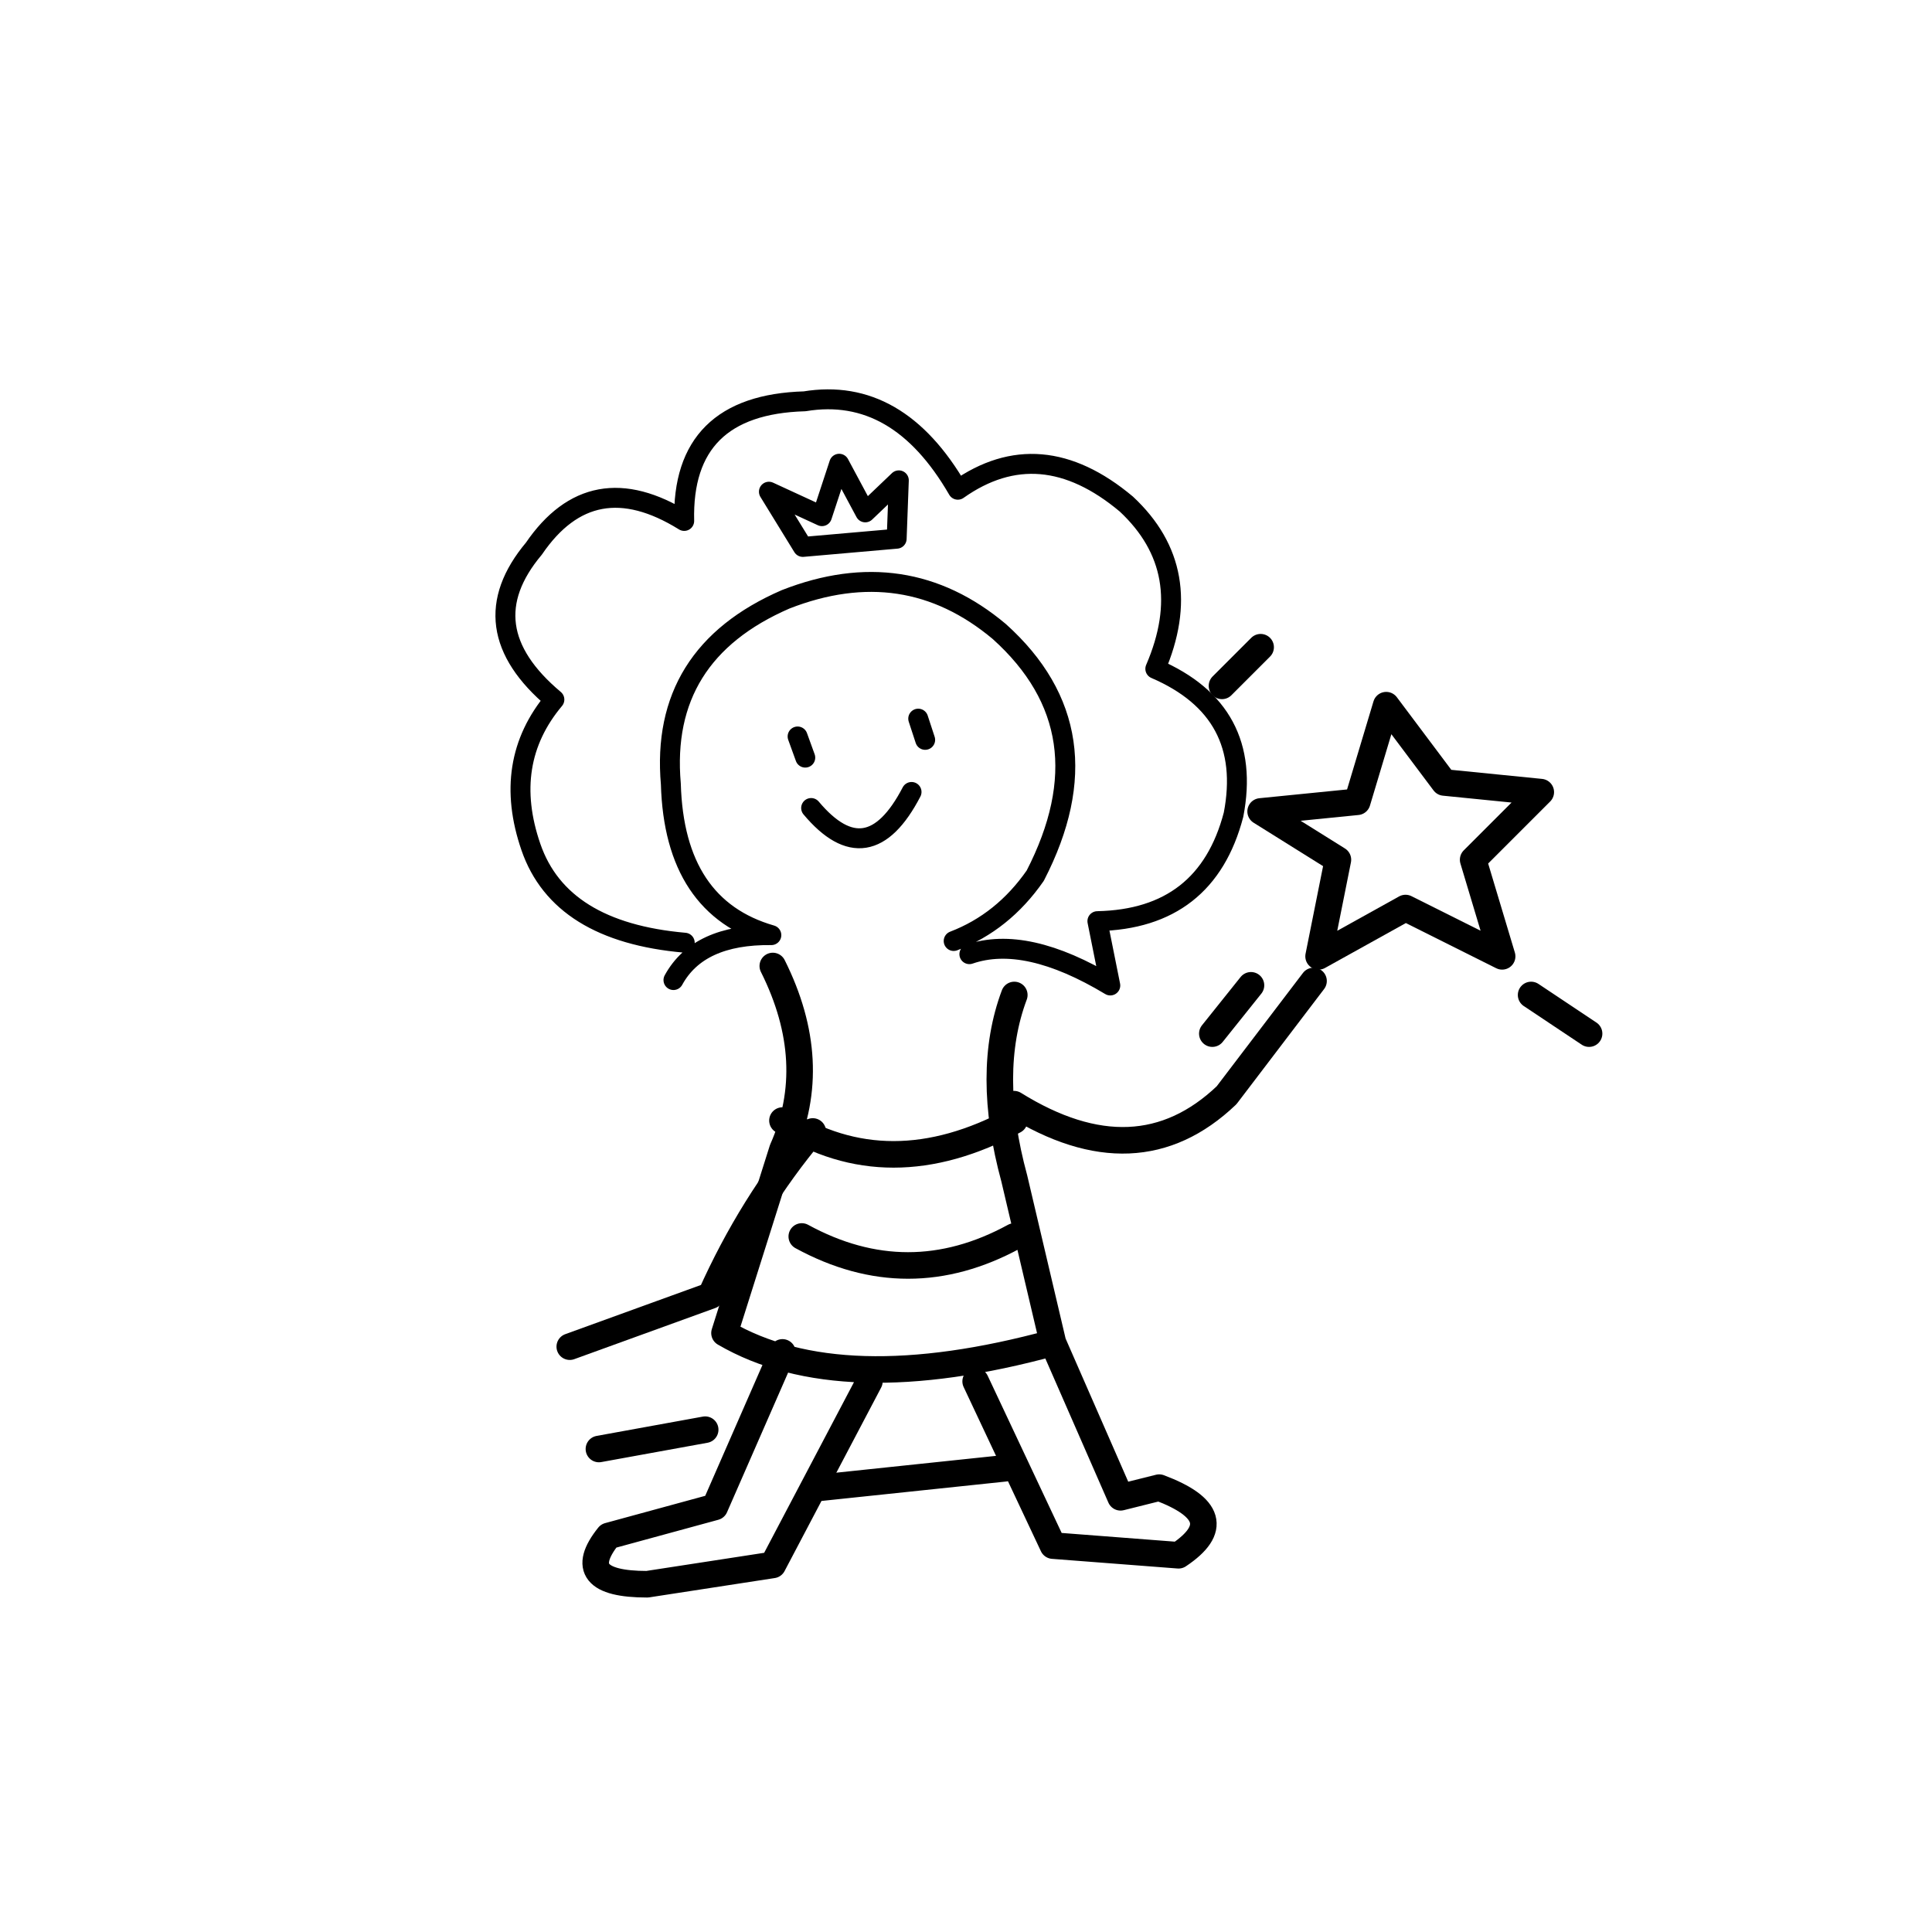
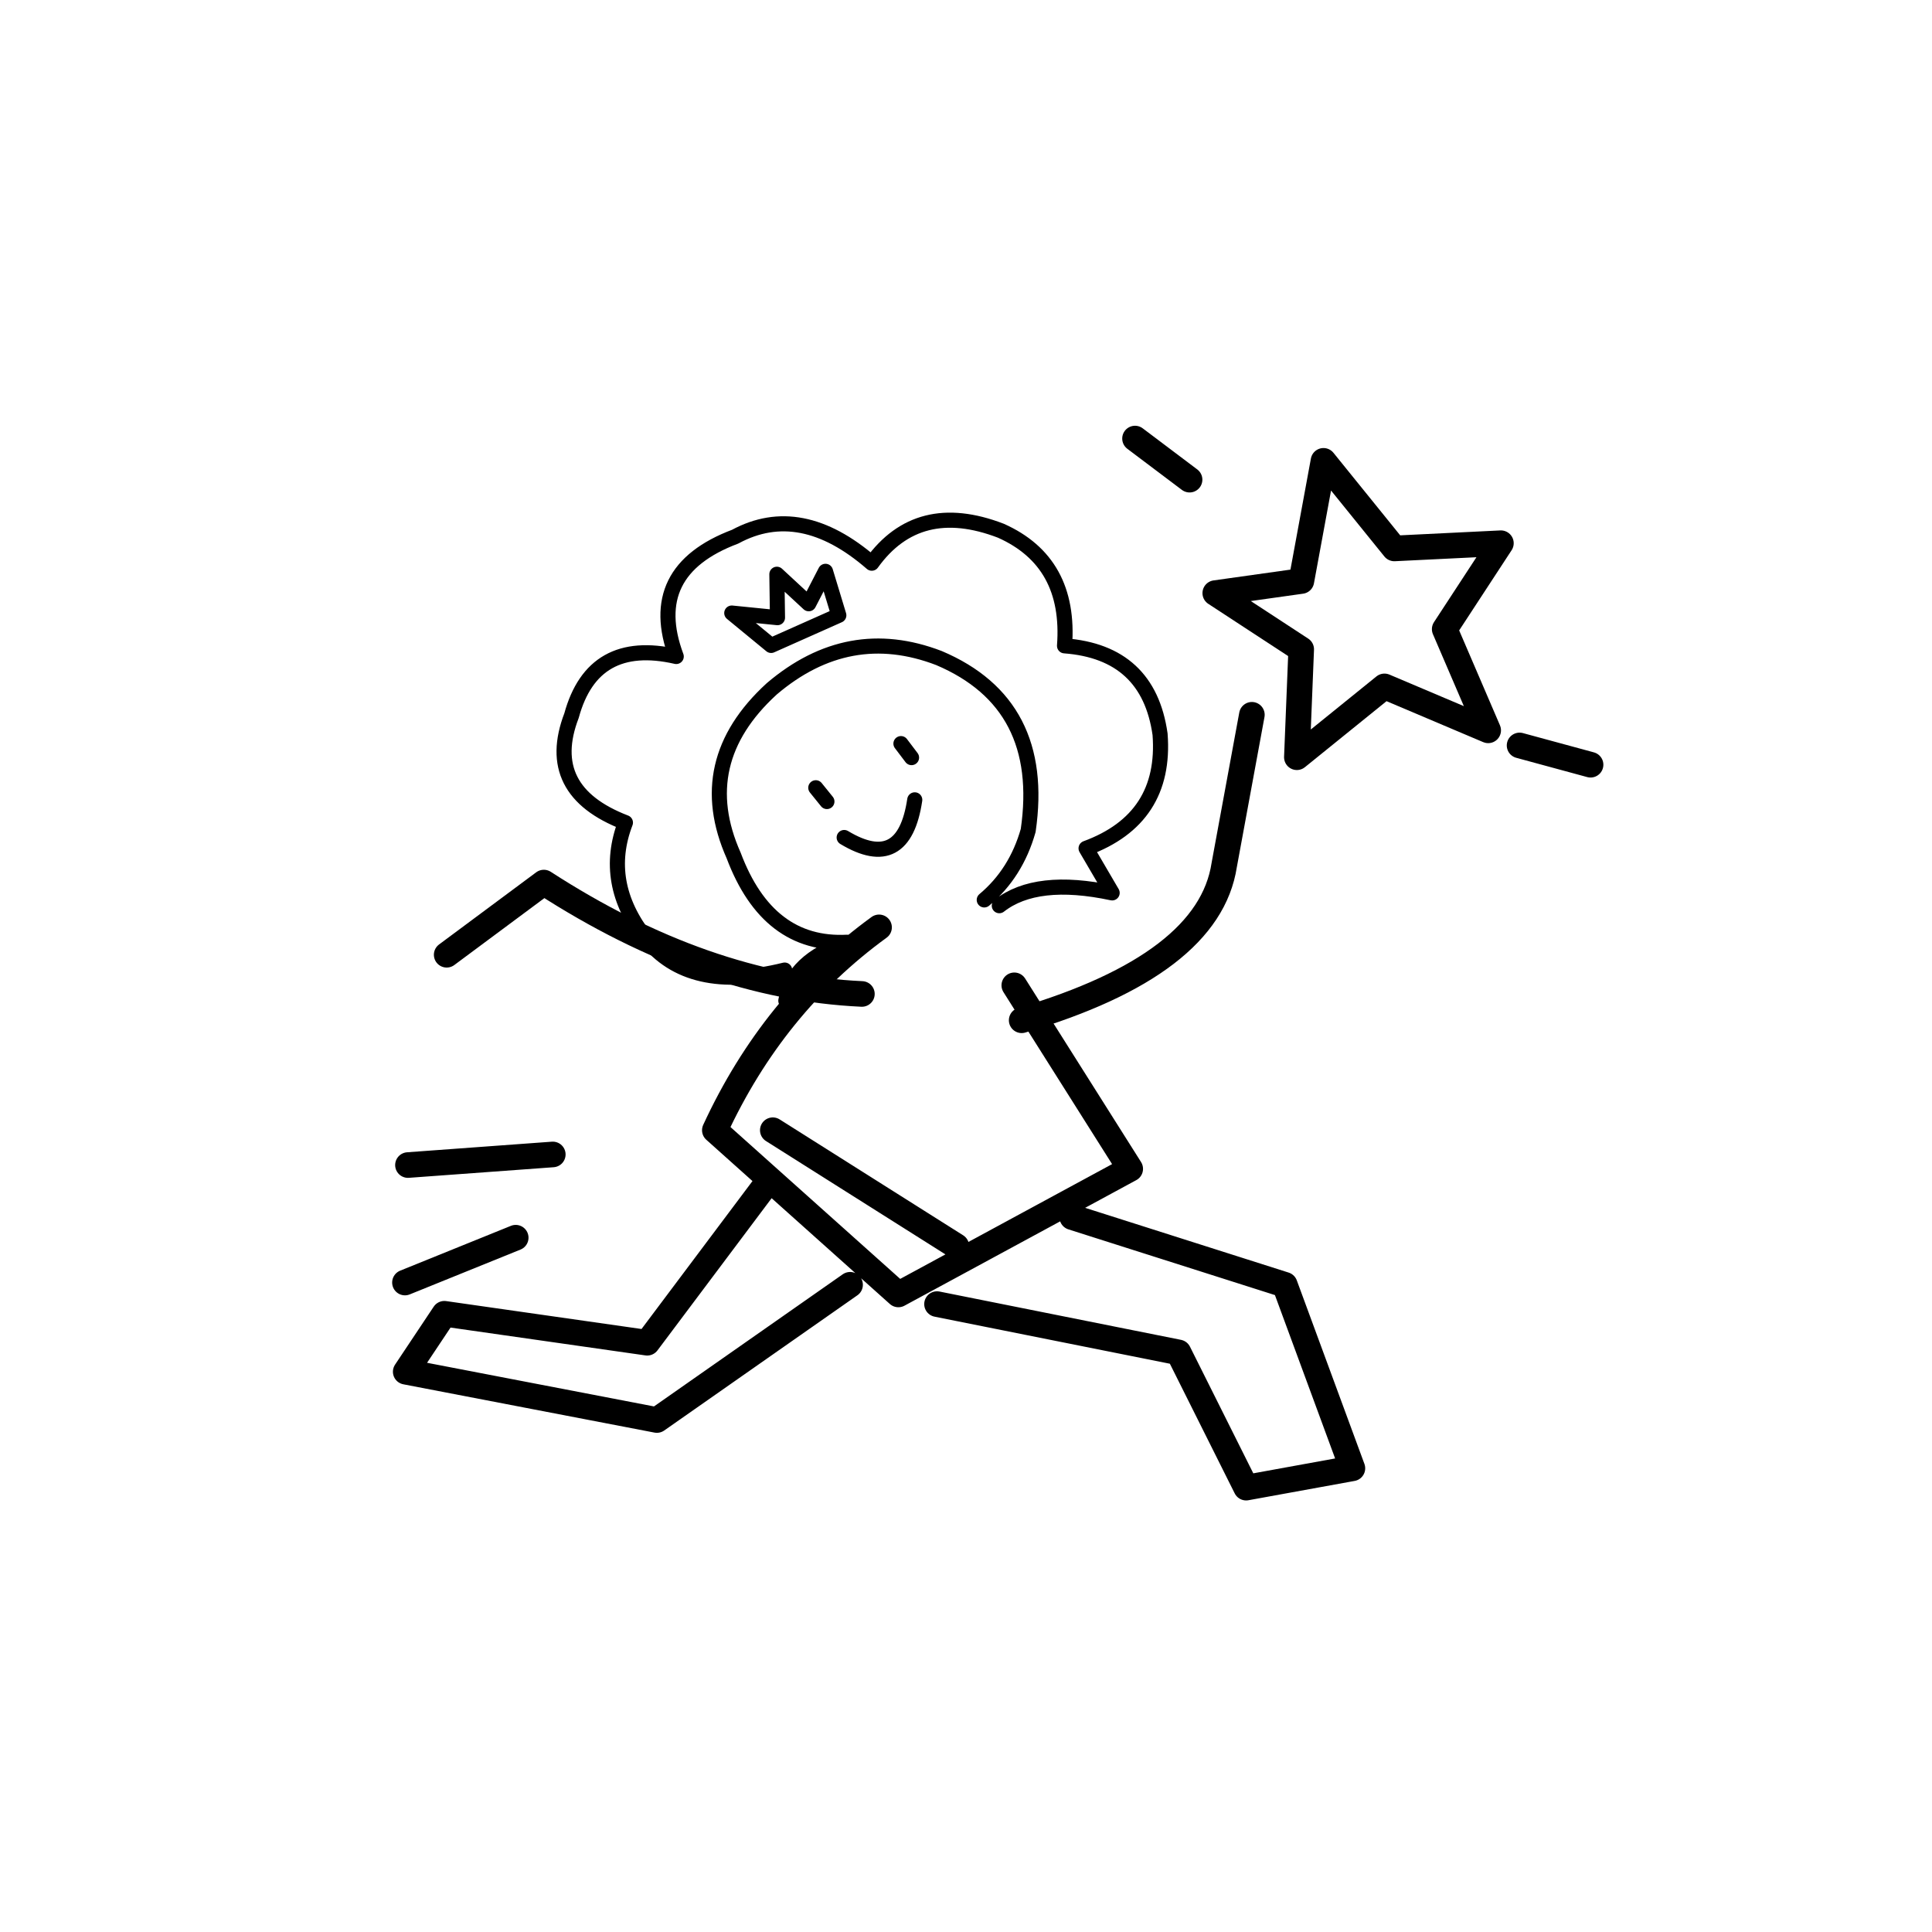
<svg xmlns="http://www.w3.org/2000/svg" viewBox="0 0 200 200">
-   <g fill="none" stroke="#000" stroke-width="2.75" stroke-linecap="round" stroke-linejoin="round">
-     <path d="M68 101Q51 98 48 86T53 66Q42 55 52 45Q61 34 73 43Q74 27 91 28Q104 27 111 42Q123 35 134 46Q143 56 136 69Q149 76 145 90Q140 104 125 103L126 112Q115 104 107 106M66 106q4-6 14-5 M80 101Q67 96 68 79Q68 61 86 55Q103 50 115 62Q129 77 117 96Q112 102 105 104 M86 74l.8 3m16-4 .7 3 M87 84q7 10 14-1 M89 48l-4-8 7 4 3-7 3 7 5-4-1 8z" transform="translate(20 20) scale(.75) rotate(-5 96 104)" />
-     <path d="M80 100q5 10 1 19l-6 19q12 7 34 1l-4-17q-3-11 0-19 M81 116q11 7 24 0m-22 12q11 6 22 0 M81 140l-7 16-11 3q-4 5 4 5l13-2 10-19m11 0 8 17 13 1q6-4-2-7l-4 1-7-16" />
-     <path d="M62 150l11-2m12 6 19-2" opacity="1" />
-     <path d="M84 116q-7 7-12 16l-15 4m48-21q12 9 22 1l10-11" transform="rotate(-5 97 115)" />
-     <path d="M142 81l3-10 6 8 10 1-7 7 3 10-10-5-9 5 2-10-8-5z M128 69l4-4m28 36 6 4m-35-5-4 5" transform="translate(-1.5 2)" />
+   <g fill="none" stroke="#000" stroke-width="2.65" stroke-linecap="round" stroke-linejoin="round" transform="translate(0 3)">
+     <path d="M68 101Q51 98 48 86T53 66Q42 55 52 45Q61 34 73 43Q74 27 91 28Q104 27 111 42Q123 35 134 46Q143 56 136 69Q149 76 145 90Q140 104 125 103L126 112Q115 104 107 106M66 106q4-6 14-5 M80 101Q67 96 68 79Q68 61 86 55Q103 50 115 62Q129 77 117 96Q112 102 105 104 M86 74l.8 3m16-4 .7 3 M87 84q7 10 14-1 M89 48l-4-8 7 4 3-7 3 7 5-4-1 8z" transform="translate(92 81) rotate(-24) scale(0.59) translate(-96 -83)" />
+     <path d="M91 93q-11 8-17 21l19 17 24-13-12-19 M80 114l19 12 M79 120l-12 16-21-3-4 6 26 5 20-14m9 2 25 5 7 14 11-2-7-19-22-7" />
+     <g transform="rotate(-8 96 105)">
+       <path d="M90 99Q74 96 59 83l-11 6 M106 104q20-3 23-13l5-15" />
+       <path d="M141 63l4-12 6 10 11 1-7 8 3 11-10-6-10 6 2-11-8-7z M131 51l-5-5m35 37 7 3 M56 111l-15-1m10 9-12 3" />
+     </g>
  </g>
</svg>
